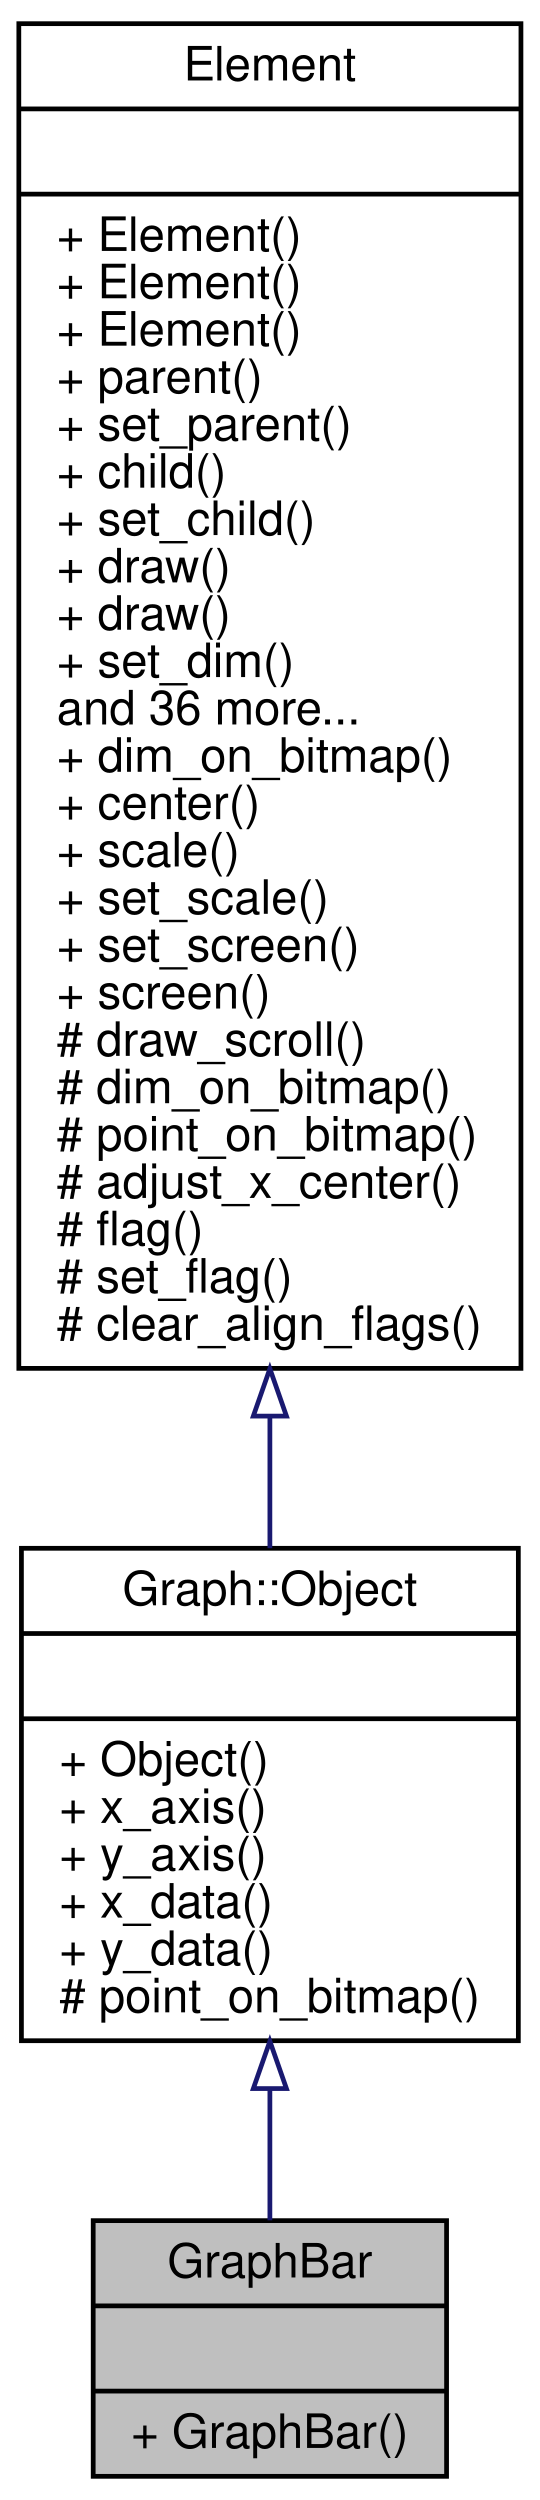
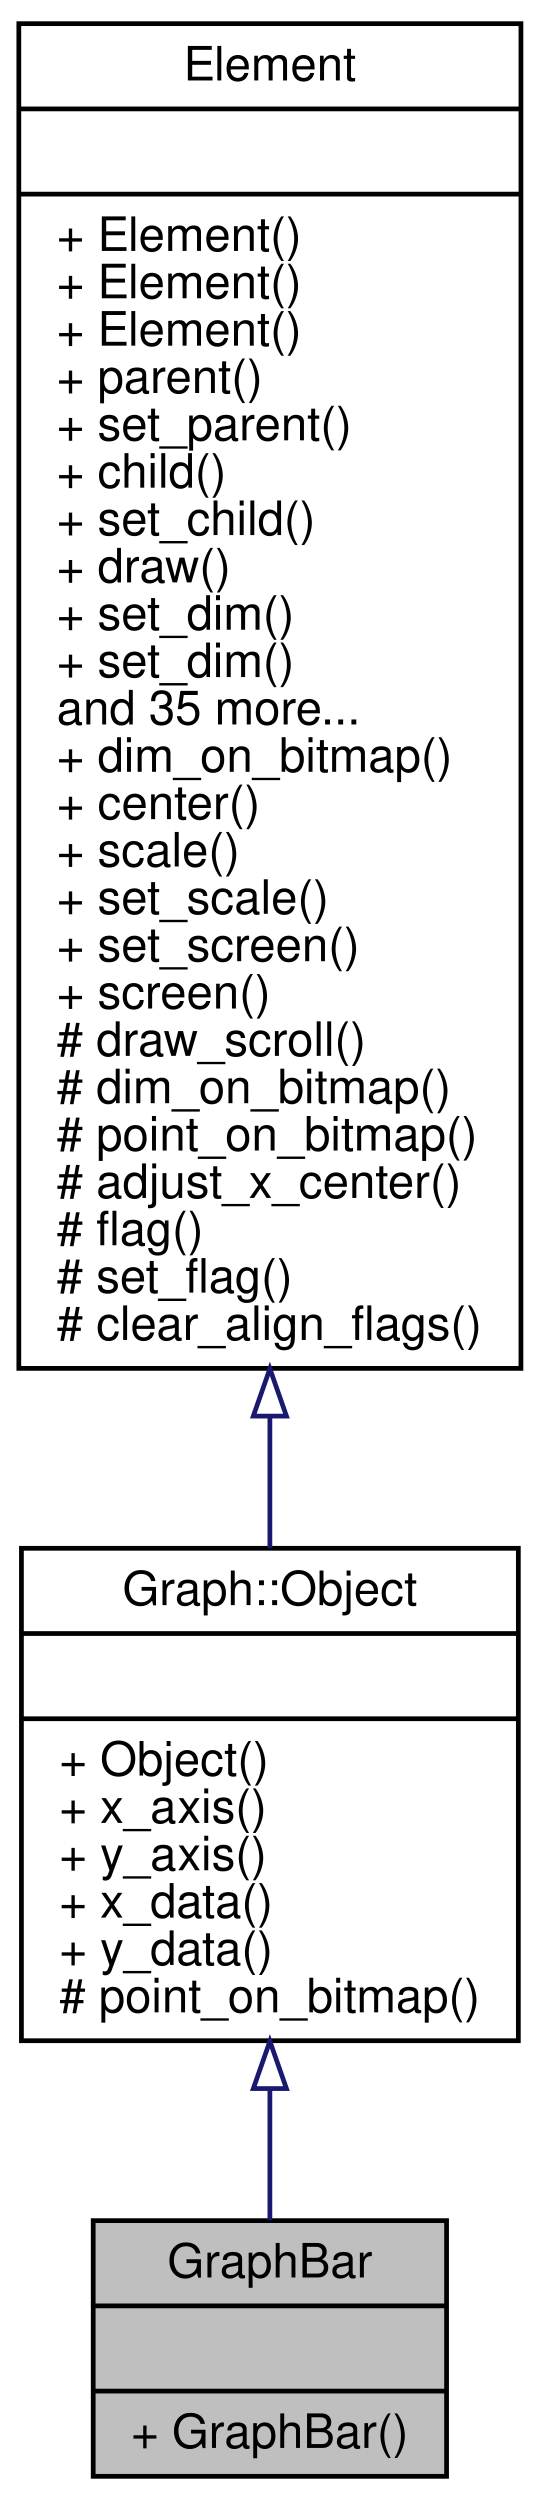
<svg xmlns="http://www.w3.org/2000/svg" xmlns:xlink="http://www.w3.org/1999/xlink" width="114pt" height="528pt" viewBox="0.00 0.00 114.00 528.00">
  <g id="graph0" class="graph" transform="scale(1 1) rotate(0) translate(4 524)">
    <g id="node1" class="node">
      <polygon fill="#bfbfbf" stroke="black" points="15.684,-1 15.684,-55 90.316,-55 90.316,-1 15.684,-1" />
      <text text-anchor="middle" x="53" y="-43" font-family="Helvetica,sans-Serif" font-size="10.00">GraphBar</text>
      <polyline fill="none" stroke="black" points="15.684,-37 90.316,-37 " />
      <text text-anchor="middle" x="53" y="-25" font-family="Helvetica,sans-Serif" font-size="10.00"> </text>
      <polyline fill="none" stroke="black" points="15.684,-19 90.316,-19 " />
      <text text-anchor="start" x="23.684" y="-7" font-family="Helvetica,sans-Serif" font-size="10.00">+ GraphBar()</text>
    </g>
    <g id="node2" class="node">
      <g id="a_node2">
        <a xlink:href="class_graph_1_1_object.html" target="_top" xlink:title="Abstract Graph Class. ">
          <polygon fill="none" stroke="black" points="0.527,-93 0.527,-197 105.473,-197 105.473,-93 0.527,-93" />
          <text text-anchor="middle" x="53" y="-185" font-family="Helvetica,sans-Serif" font-size="10.00">Graph::Object</text>
          <polyline fill="none" stroke="black" points="0.527,-179 105.473,-179 " />
          <text text-anchor="middle" x="53" y="-167" font-family="Helvetica,sans-Serif" font-size="10.00"> </text>
          <polyline fill="none" stroke="black" points="0.527,-161 105.473,-161 " />
          <text text-anchor="start" x="8.527" y="-149" font-family="Helvetica,sans-Serif" font-size="10.00">+ Object()</text>
          <text text-anchor="start" x="8.527" y="-139" font-family="Helvetica,sans-Serif" font-size="10.00">+ x_axis()</text>
          <text text-anchor="start" x="8.527" y="-129" font-family="Helvetica,sans-Serif" font-size="10.00">+ y_axis()</text>
          <text text-anchor="start" x="8.527" y="-119" font-family="Helvetica,sans-Serif" font-size="10.00">+ x_data()</text>
          <text text-anchor="start" x="8.527" y="-109" font-family="Helvetica,sans-Serif" font-size="10.00">+ y_data()</text>
          <text text-anchor="start" x="8.527" y="-99" font-family="Helvetica,sans-Serif" font-size="10.00"># point_on_bitmap()</text>
        </a>
      </g>
    </g>
    <g id="edge1" class="edge">
      <path fill="none" stroke="midnightblue" d="M53,-82.733C53,-72.992 53,-63.396 53,-55.069" />
      <polygon fill="none" stroke="midnightblue" points="49.5,-82.89 53,-92.89 56.5,-82.89 49.5,-82.89" />
    </g>
    <g id="node3" class="node">
      <g id="a_node3">
        <a xlink:href="class_element.html" target="_top" xlink:title="Element Class. ">
          <polygon fill="none" stroke="black" points="-0.024,-235 -0.024,-519 106.024,-519 106.024,-235 -0.024,-235" />
          <text text-anchor="middle" x="53" y="-507" font-family="Helvetica,sans-Serif" font-size="10.00">Element</text>
          <polyline fill="none" stroke="black" points="-0.024,-501 106.024,-501 " />
          <text text-anchor="middle" x="53" y="-489" font-family="Helvetica,sans-Serif" font-size="10.00"> </text>
          <polyline fill="none" stroke="black" points="-0.024,-483 106.024,-483 " />
          <text text-anchor="start" x="7.976" y="-471" font-family="Helvetica,sans-Serif" font-size="10.00">+ Element()</text>
          <text text-anchor="start" x="7.976" y="-461" font-family="Helvetica,sans-Serif" font-size="10.00">+ Element()</text>
          <text text-anchor="start" x="7.976" y="-451" font-family="Helvetica,sans-Serif" font-size="10.00">+ Element()</text>
          <text text-anchor="start" x="7.976" y="-441" font-family="Helvetica,sans-Serif" font-size="10.00">+ parent()</text>
          <text text-anchor="start" x="7.976" y="-431" font-family="Helvetica,sans-Serif" font-size="10.00">+ set_parent()</text>
          <text text-anchor="start" x="7.976" y="-421" font-family="Helvetica,sans-Serif" font-size="10.00">+ child()</text>
          <text text-anchor="start" x="7.976" y="-411" font-family="Helvetica,sans-Serif" font-size="10.00">+ set_child()</text>
          <text text-anchor="start" x="7.976" y="-401" font-family="Helvetica,sans-Serif" font-size="10.00">+ draw()</text>
-           <text text-anchor="start" x="7.976" y="-391" font-family="Helvetica,sans-Serif" font-size="10.00">+ draw()</text>
+           <text text-anchor="start" x="7.976" y="-391" font-family="Helvetica,sans-Serif" font-size="10.00">+ set_dim()</text>
          <text text-anchor="start" x="7.976" y="-381" font-family="Helvetica,sans-Serif" font-size="10.00">+ set_dim()</text>
-           <text text-anchor="start" x="7.976" y="-371" font-family="Helvetica,sans-Serif" font-size="10.00">and 36 more...</text>
+           <text text-anchor="start" x="7.976" y="-371" font-family="Helvetica,sans-Serif" font-size="10.00">and 35 more...</text>
          <text text-anchor="start" x="7.976" y="-361" font-family="Helvetica,sans-Serif" font-size="10.00">+ dim_on_bitmap()</text>
          <text text-anchor="start" x="7.976" y="-351" font-family="Helvetica,sans-Serif" font-size="10.00">+ center()</text>
          <text text-anchor="start" x="7.976" y="-341" font-family="Helvetica,sans-Serif" font-size="10.00">+ scale()</text>
          <text text-anchor="start" x="7.976" y="-331" font-family="Helvetica,sans-Serif" font-size="10.00">+ set_scale()</text>
          <text text-anchor="start" x="7.976" y="-321" font-family="Helvetica,sans-Serif" font-size="10.00">+ set_screen()</text>
          <text text-anchor="start" x="7.976" y="-311" font-family="Helvetica,sans-Serif" font-size="10.00">+ screen()</text>
          <text text-anchor="start" x="7.976" y="-301" font-family="Helvetica,sans-Serif" font-size="10.00"># draw_scroll()</text>
          <text text-anchor="start" x="7.976" y="-291" font-family="Helvetica,sans-Serif" font-size="10.00"># dim_on_bitmap()</text>
          <text text-anchor="start" x="7.976" y="-281" font-family="Helvetica,sans-Serif" font-size="10.00"># point_on_bitmap()</text>
          <text text-anchor="start" x="7.976" y="-271" font-family="Helvetica,sans-Serif" font-size="10.00"># adjust_x_center()</text>
          <text text-anchor="start" x="7.976" y="-261" font-family="Helvetica,sans-Serif" font-size="10.00"># flag()</text>
          <text text-anchor="start" x="7.976" y="-251" font-family="Helvetica,sans-Serif" font-size="10.00"># set_flag()</text>
          <text text-anchor="start" x="7.976" y="-241" font-family="Helvetica,sans-Serif" font-size="10.00"># clear_align_flags()</text>
        </a>
      </g>
    </g>
    <g id="edge2" class="edge">
      <path fill="none" stroke="midnightblue" d="M53,-224.68C53,-214.971 53,-205.647 53,-197.027" />
      <polygon fill="none" stroke="midnightblue" points="49.5,-224.924 53,-234.924 56.5,-224.924 49.5,-224.924" />
    </g>
  </g>
</svg>
